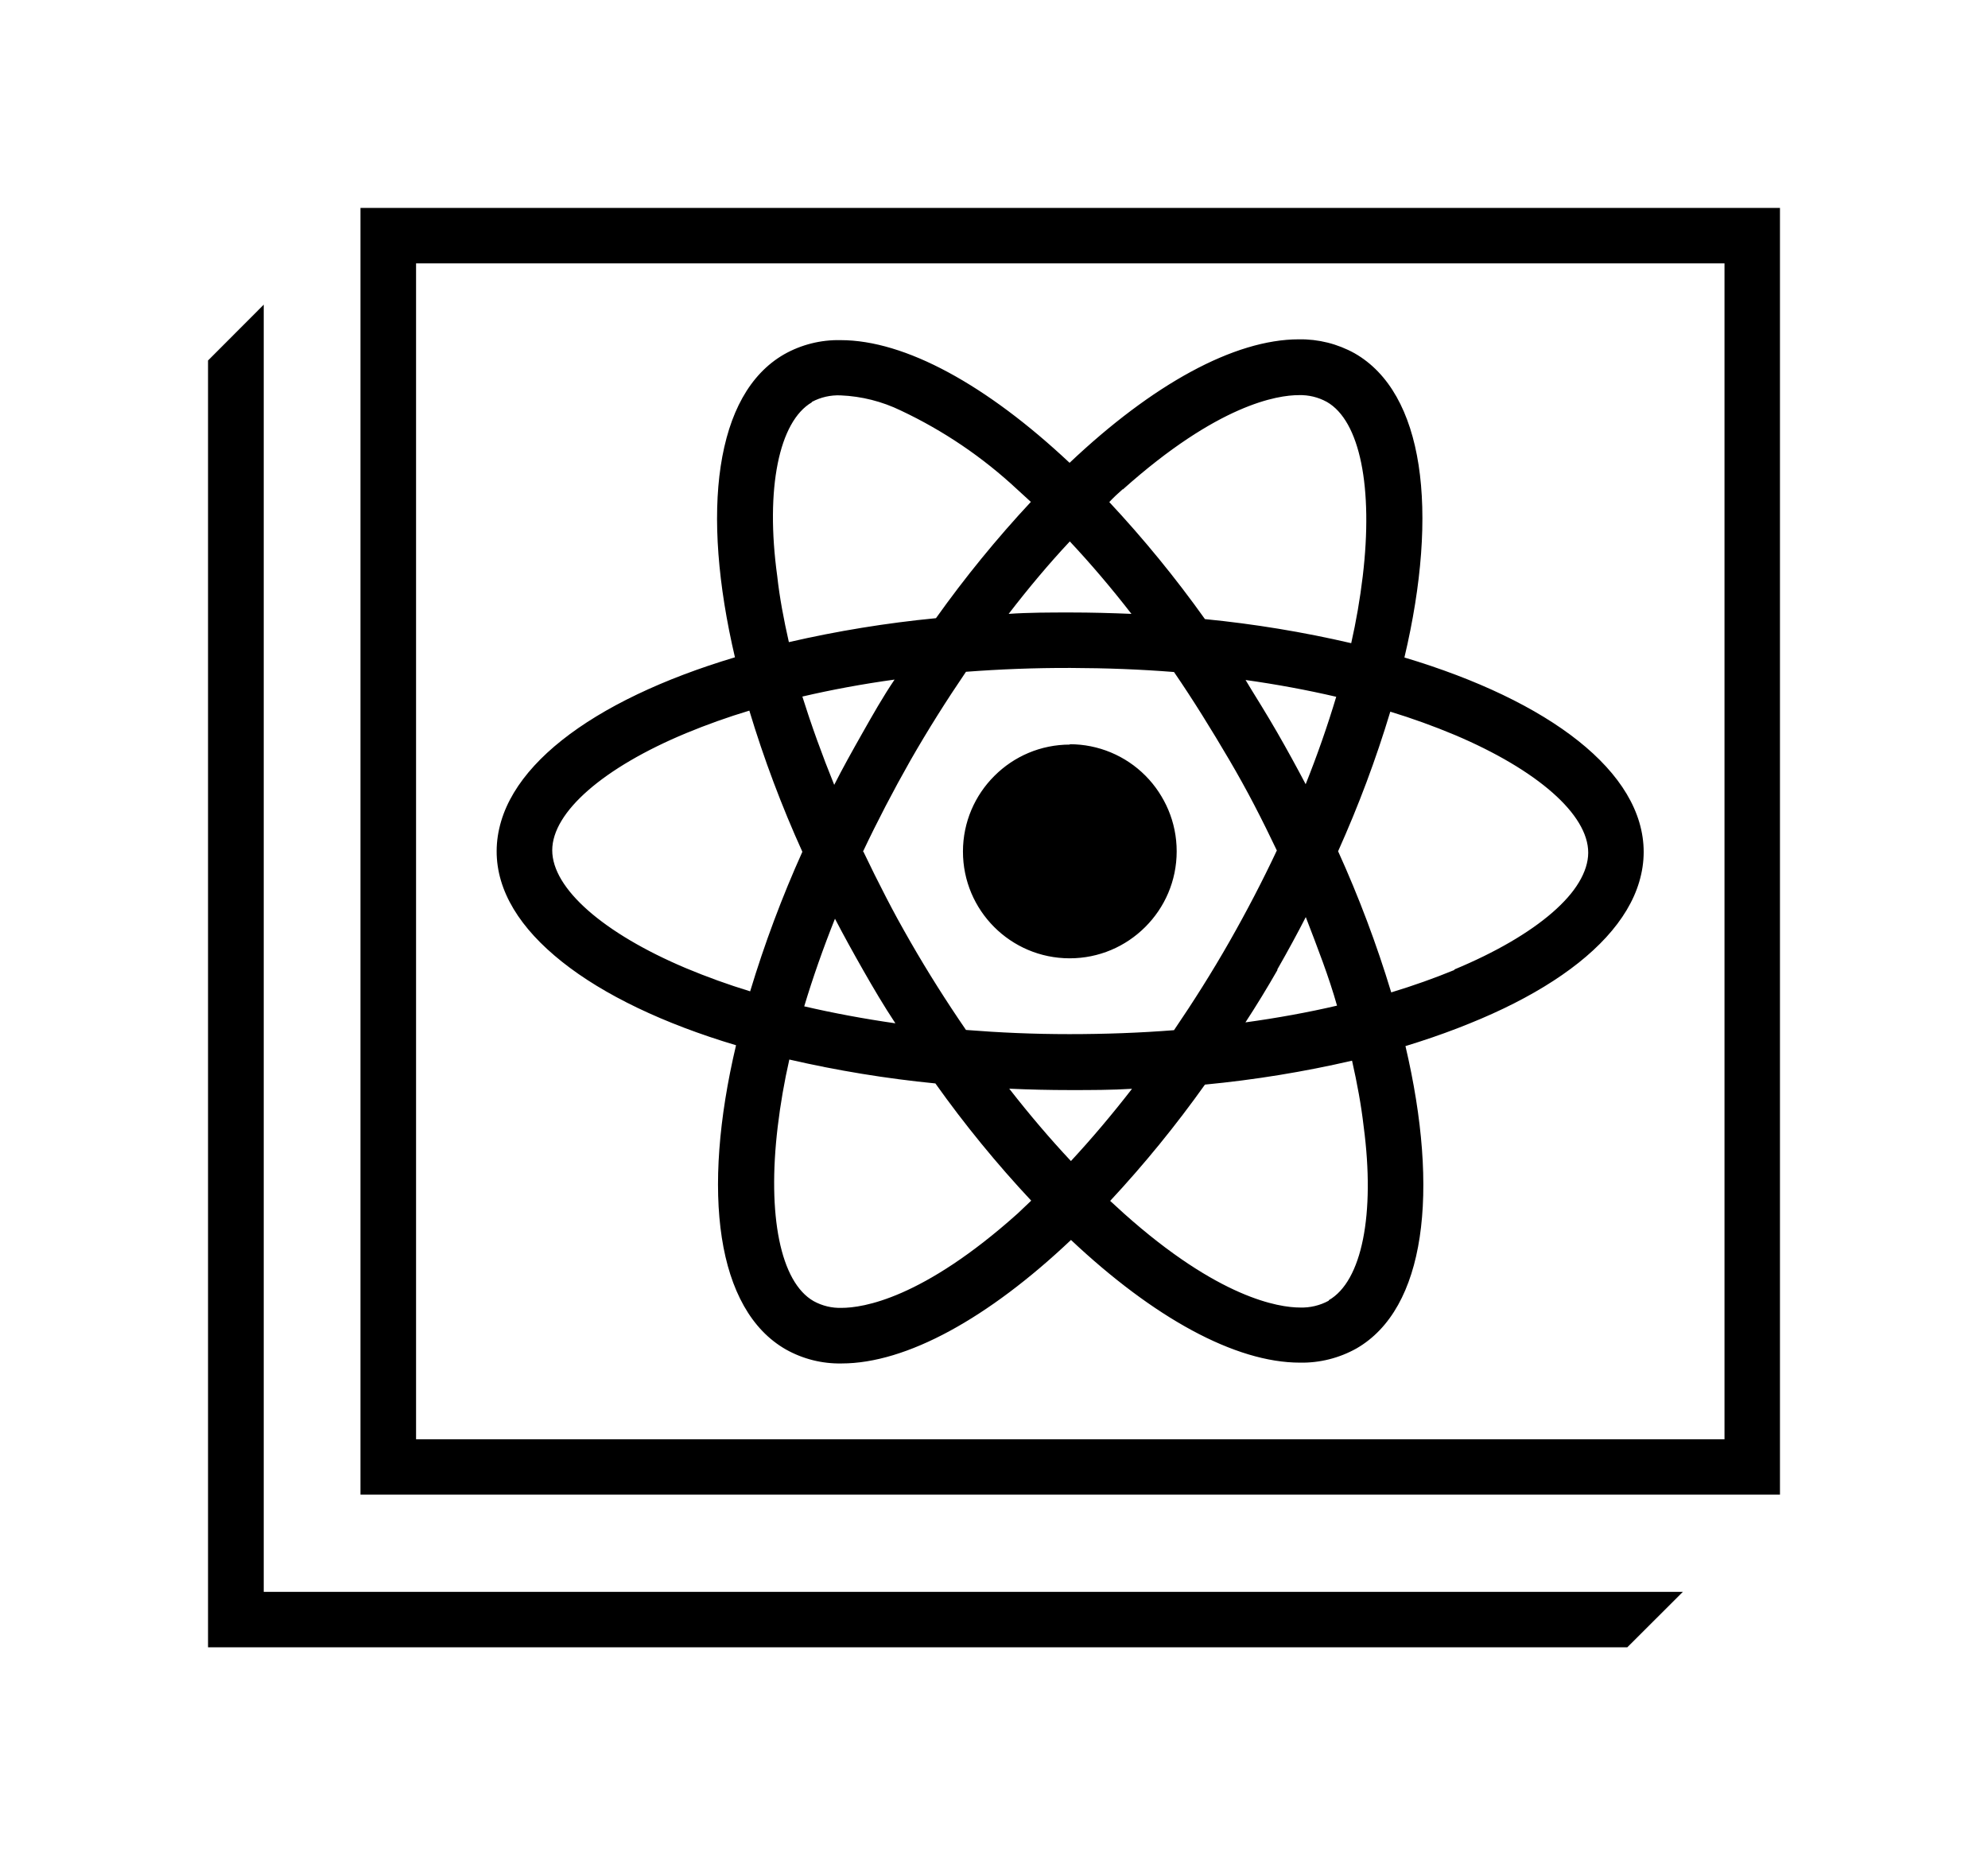
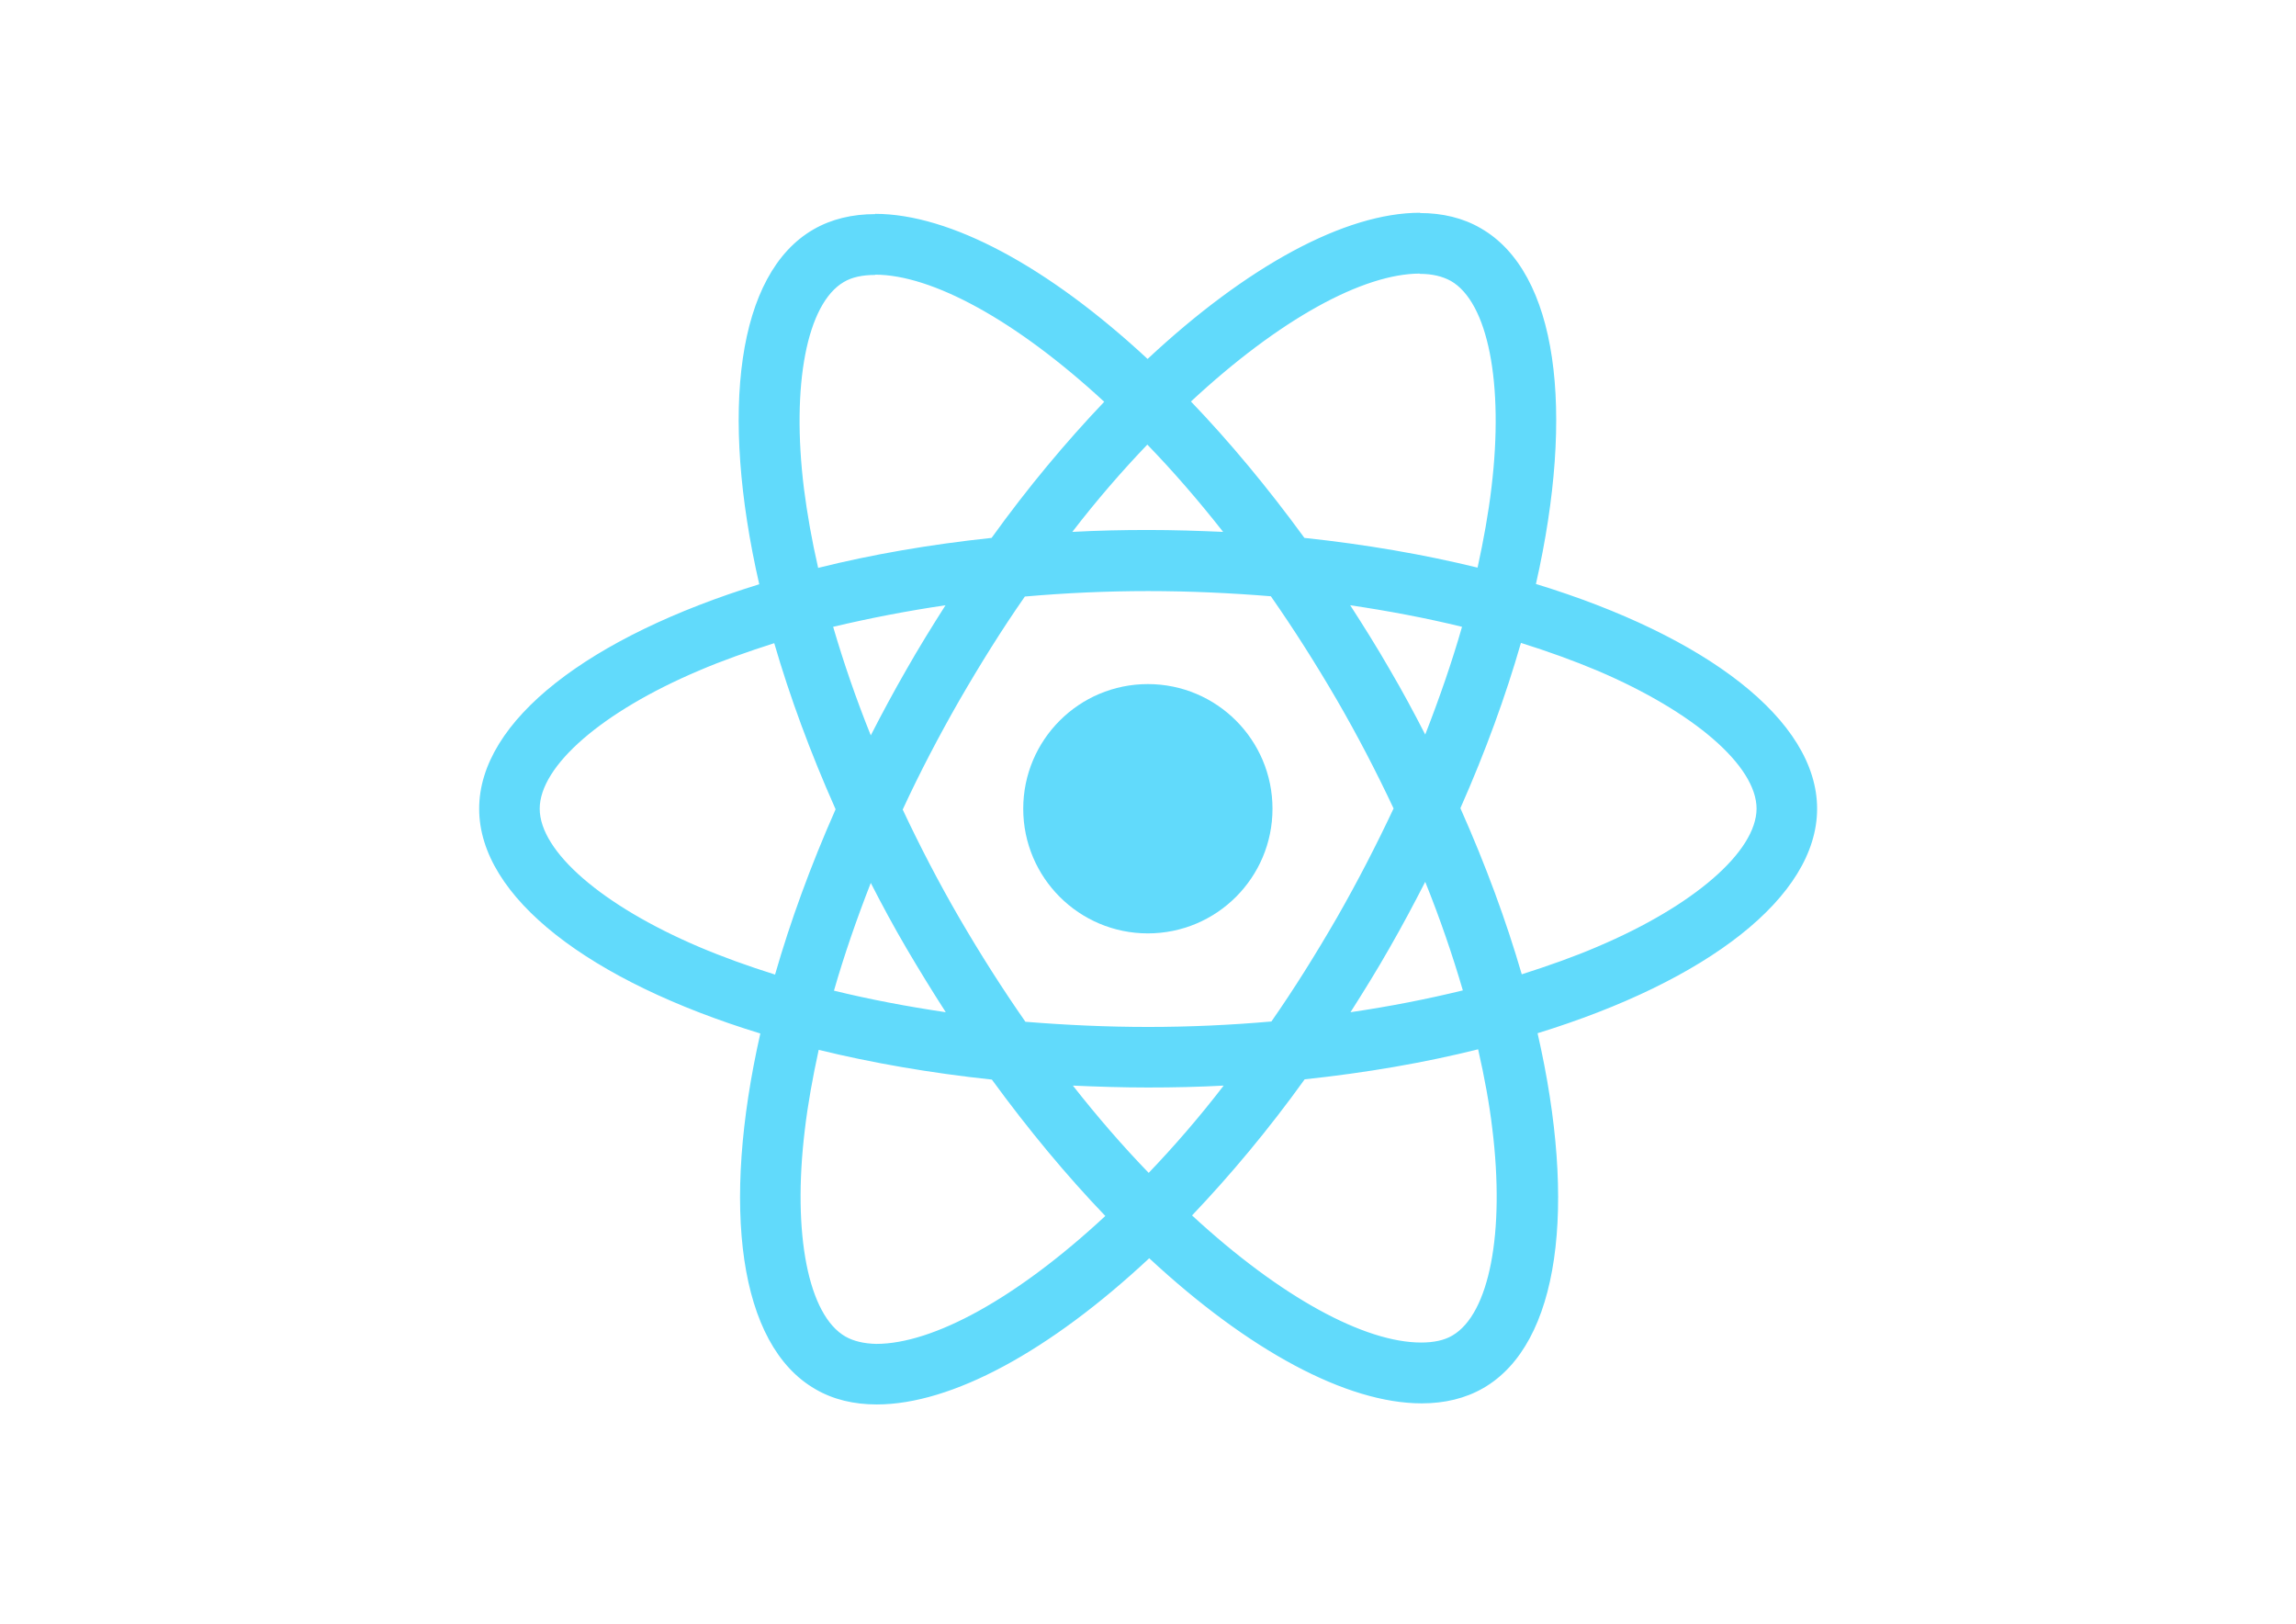
- <svg xmlns="http://www.w3.org/2000/svg" viewBox="0 0 170.96 159.93">
-   <defs>
-     <style>.cls-1{fill:#09d3ac;}</style>
-   </defs>
-   <path className="cls-1" d="M141.35,73.27c0-6.89-8.11-13-20.58-16.73,3-12.67,1.69-22.75-4.28-26.16a9.55,9.55,0,0,0-4.79-1.2c-5.57,0-12.61,3.89-19.72,10.62-7.11-6.68-14.13-10.55-19.69-10.55a9.46,9.46,0,0,0-4.86,1.22c-5.94,3.42-7.17,13.44-4.21,26.05-12.41,3.71-20.48,9.77-20.5,16.63s8.12,13,20.59,16.72c-3,12.68-1.7,22.75,4.28,26.16a9.41,9.41,0,0,0,4.78,1.2c5.58,0,12.62-3.89,19.73-10.62,7.1,6.68,14.12,10.55,19.69,10.55a9.59,9.59,0,0,0,4.86-1.22c5.94-3.42,7.16-13.44,4.21-26C133.27,86.18,141.34,80.12,141.35,73.27ZM96.56,42.06c8.19-7.33,13.31-8.12,15.13-8.12h0a4.71,4.71,0,0,1,2.42.58c2.86,1.63,4,7.38,3.09,15a56.73,56.73,0,0,1-1,5.79,97.7,97.7,0,0,0-12.58-2.07,98.47,98.47,0,0,0-8.24-10.08C95.75,42.79,96.15,42.42,96.56,42.06ZM71.77,78.94c.78,1.5,1.61,3,2.47,4.51S76,86.49,77,88c-2.71-.39-5.34-.88-7.84-1.46C69.86,84,70.75,81.5,71.77,78.94ZM69,59.9c2.53-.59,5.18-1.08,7.93-1.46-1,1.48-1.86,3-2.76,4.59s-1.69,3-2.46,4.52Q70.18,63.65,69,59.9Zm5.21,13.34q1.86-3.93,4.09-7.86c1.5-2.62,3.11-5.17,4.77-7.61,2.91-.22,5.91-.34,9-.33s6,.12,8.89.35c1.66,2.42,3.25,5,4.75,7.55s2.88,5.22,4.12,7.83c-1.23,2.62-2.6,5.25-4.08,7.85s-3.11,5.18-4.77,7.62c-2.91.23-5.91.34-9,.34s-6-.13-8.89-.36c-1.66-2.42-3.26-4.94-4.76-7.55S75.5,75.85,74.25,73.24Zm32.86-14.77c2.72.38,5.35.87,7.84,1.45-.74,2.47-1.62,5-2.64,7.55-.79-1.5-1.61-3-2.48-4.51S108,59.93,107.11,58.47Zm2.76,24.92q1.29-2.27,2.46-4.53c1,2.6,2,5.16,2.7,7.66-2.52.59-5.17,1.07-7.92,1.45Q108.52,85.75,109.87,83.39ZM92,46.56c1.8,1.92,3.57,4,5.3,6.23-1.71-.07-3.46-.12-5.23-.12s-3.58,0-5.33.12C88.45,50.57,90.2,48.48,92,46.56Zm-22.18-12A4.82,4.82,0,0,1,72.29,34a13.11,13.11,0,0,1,5.19,1.31,39.07,39.07,0,0,1,10,6.78l1.17,1.07a98.49,98.49,0,0,0-8.16,10,98.88,98.88,0,0,0-12.65,2.06c-.44-1.94-.8-3.84-1-5.67C65.8,42,67,36.24,69.81,34.6ZM64.53,85.26a58.75,58.75,0,0,1-5.54-2c-7.1-3-11.5-6.85-11.5-10.14S51.91,66,59,63.05a57.63,57.63,0,0,1,5.44-1.94A97.93,97.93,0,0,0,69,73.25,98.72,98.72,0,0,0,64.53,85.26Zm23,19.1c-8.19,7.33-13.31,8.11-15.14,8.11a4.69,4.69,0,0,1-2.42-.58c-2.86-1.63-4-7.38-3.09-15a56.07,56.07,0,0,1,1-5.78,99.51,99.51,0,0,0,12.58,2.06,97.17,97.17,0,0,0,8.24,10.08Zm4.57-4.51c-1.8-1.92-3.57-4-5.31-6.23,1.72.08,3.47.12,5.24.12s3.58,0,5.33-.11C95.63,95.85,93.87,97.93,92.09,99.85Zm22.18,12a4.82,4.82,0,0,1-2.48.59c-1.82,0-7-.8-15.16-8.1l-1.17-1.07a98.44,98.44,0,0,0,8.15-10,97,97,0,0,0,12.66-2.06c.44,1.94.79,3.84,1,5.67C118.27,104.42,117.12,110.18,114.27,111.81Zm10.8-28.44c-1.71.7-3.52,1.35-5.44,1.93a98.54,98.54,0,0,0-4.57-12.14,98.1,98.1,0,0,0,4.49-12,58.75,58.75,0,0,1,5.54,2c7.09,3,11.5,6.85,11.49,10.14S132.17,80.42,125.07,83.37ZM92,82.39a9.18,9.18,0,1,0-9.17-9.19A9.17,9.17,0,0,0,92,82.39ZM31,17.88V128.53H153.07V17.88ZM148.3,123.77H35.78V22.65H148.3Zm-85-33.9c-3,12.68-1.7,22.75,4.28,26.16a9.41,9.41,0,0,0,4.78,1.2c5.58,0,12.62-3.89,19.73-10.62,7.1,6.68,14.12,10.55,19.69,10.55a9.59,9.59,0,0,0,4.86-1.22c5.94-3.42,7.16-13.44,4.21-26,12.41-3.72,20.48-9.78,20.49-16.63s-8.11-13-20.58-16.73c3-12.67,1.69-22.75-4.28-26.16a9.55,9.55,0,0,0-4.79-1.2c-5.57,0-12.61,3.89-19.72,10.62-7.11-6.68-14.13-10.55-19.69-10.55a9.46,9.46,0,0,0-4.86,1.22c-5.94,3.42-7.17,13.44-4.21,26.05-12.41,3.71-20.48,9.77-20.5,16.63S50.84,86.13,63.31,89.87Zm24.21,14.49c-8.19,7.33-13.31,8.11-15.14,8.11a4.69,4.69,0,0,1-2.42-.58c-2.86-1.63-4-7.38-3.09-15a56.07,56.07,0,0,1,1-5.78,99.51,99.51,0,0,0,12.58,2.06,97.17,97.17,0,0,0,8.24,10.08Zm24.79-36.89c-.79-1.5-1.61-3-2.48-4.51s-1.8-3-2.72-4.49c2.72.38,5.35.87,7.84,1.45C114.21,62.39,113.33,64.92,112.31,67.47Zm2.72,19c-2.52.59-5.17,1.07-7.92,1.45q1.41-2.22,2.76-4.58t2.46-4.53C113.37,81.46,114.28,84,115,86.52Zm-5.21-13.35c-1.23,2.62-2.6,5.25-4.08,7.85s-3.11,5.18-4.77,7.62c-2.91.23-5.91.34-9,.34s-6-.13-8.89-.36c-1.66-2.42-3.26-4.94-4.76-7.55s-2.87-5.22-4.12-7.83q1.86-3.93,4.09-7.86c1.5-2.62,3.11-5.17,4.77-7.61,2.91-.22,5.91-.34,9-.33s6,.12,8.89.35c1.66,2.42,3.25,5,4.75,7.55S108.58,70.56,109.82,73.17ZM77,88c-2.71-.39-5.34-.88-7.84-1.46.74-2.46,1.63-5,2.65-7.55.78,1.5,1.61,3,2.47,4.51S76,86.49,77,88ZM74.21,63c-.87,1.5-1.69,3-2.46,4.52Q70.18,63.65,69,59.9c2.53-.59,5.18-1.08,7.93-1.46C76,59.92,75.11,61.45,74.21,63ZM92.09,99.85c-1.8-1.92-3.57-4-5.31-6.23,1.72.08,3.47.12,5.24.12s3.58,0,5.33-.11C95.63,95.85,93.87,97.93,92.09,99.85Zm22.18,12a4.82,4.82,0,0,1-2.48.59c-1.82,0-7-.8-15.16-8.1l-1.17-1.07a98.44,98.44,0,0,0,8.15-10,97,97,0,0,0,12.66-2.06c.44,1.94.79,3.84,1,5.67C118.27,104.42,117.12,110.18,114.27,111.81Zm5.28-50.66a58.75,58.75,0,0,1,5.54,2c7.09,3,11.5,6.85,11.49,10.14s-4.41,7.16-11.51,10.11c-1.71.7-3.52,1.35-5.44,1.93a98.54,98.54,0,0,0-4.57-12.14A98.1,98.1,0,0,0,119.55,61.15Zm-23-19.09c8.19-7.33,13.31-8.12,15.13-8.12h0a4.71,4.71,0,0,1,2.42.58c2.86,1.63,4,7.38,3.09,15a56.73,56.73,0,0,1-1,5.79,97.7,97.7,0,0,0-12.58-2.07,98.47,98.47,0,0,0-8.24-10.08C95.75,42.79,96.15,42.42,96.56,42.06ZM92,46.56c1.8,1.92,3.57,4,5.3,6.23-1.71-.07-3.46-.12-5.23-.12s-3.58,0-5.33.12C88.45,50.57,90.2,48.48,92,46.56Zm-22.18-12A4.82,4.82,0,0,1,72.29,34a13.11,13.11,0,0,1,5.19,1.31,39.07,39.07,0,0,1,10,6.78l1.17,1.07a98.49,98.49,0,0,0-8.16,10,98.88,98.88,0,0,0-12.65,2.06c-.44-1.94-.8-3.84-1-5.67C65.8,42,67,36.24,69.81,34.6ZM59,63.05a57.63,57.63,0,0,1,5.44-1.94A97.93,97.93,0,0,0,69,73.25a98.72,98.72,0,0,0-4.49,12,58.75,58.75,0,0,1-5.54-2c-7.1-3-11.5-6.85-11.5-10.14S51.91,66,59,63.05Zm33,1a9.18,9.18,0,1,0,9.17,9.19A9.17,9.17,0,0,0,92,64Zm0,0a9.18,9.18,0,1,0,9.17,9.19A9.17,9.17,0,0,0,92,64Zm0,0a9.18,9.18,0,1,0,9.17,9.19A9.17,9.17,0,0,0,92,64Zm49.35,9.24c0-6.89-8.11-13-20.58-16.73,3-12.67,1.69-22.75-4.28-26.16a9.55,9.55,0,0,0-4.79-1.2c-5.57,0-12.61,3.89-19.72,10.62-7.11-6.68-14.13-10.55-19.69-10.55a9.46,9.46,0,0,0-4.86,1.22c-5.94,3.42-7.17,13.44-4.21,26.05-12.41,3.71-20.48,9.77-20.5,16.63s8.12,13,20.59,16.72c-3,12.68-1.7,22.75,4.28,26.16a9.41,9.41,0,0,0,4.78,1.2c5.58,0,12.62-3.89,19.73-10.62,7.1,6.68,14.12,10.55,19.69,10.55a9.59,9.59,0,0,0,4.86-1.22c5.94-3.42,7.16-13.44,4.21-26C133.27,86.18,141.34,80.12,141.35,73.27ZM96.56,42.06c8.19-7.33,13.31-8.12,15.13-8.12h0a4.71,4.71,0,0,1,2.42.58c2.86,1.63,4,7.38,3.09,15a56.73,56.73,0,0,1-1,5.79,97.7,97.7,0,0,0-12.58-2.07,98.47,98.47,0,0,0-8.24-10.08C95.75,42.79,96.15,42.42,96.56,42.06ZM71.77,78.94c.78,1.5,1.61,3,2.47,4.51S76,86.49,77,88c-2.71-.39-5.34-.88-7.84-1.46C69.86,84,70.75,81.5,71.77,78.94ZM69,59.9c2.53-.59,5.18-1.08,7.93-1.46-1,1.48-1.86,3-2.76,4.59s-1.69,3-2.46,4.52Q70.18,63.65,69,59.9Zm5.21,13.34q1.86-3.93,4.09-7.86c1.5-2.62,3.11-5.17,4.77-7.61,2.91-.22,5.91-.34,9-.33s6,.12,8.89.35c1.66,2.42,3.25,5,4.75,7.55s2.88,5.22,4.12,7.83c-1.23,2.62-2.6,5.25-4.08,7.85s-3.11,5.18-4.77,7.62c-2.91.23-5.91.34-9,.34s-6-.13-8.89-.36c-1.66-2.42-3.26-4.94-4.76-7.55S75.5,75.85,74.25,73.24Zm32.86-14.77c2.72.38,5.35.87,7.84,1.45-.74,2.47-1.62,5-2.64,7.55-.79-1.5-1.61-3-2.48-4.51S108,59.93,107.11,58.47Zm2.76,24.92q1.29-2.27,2.46-4.53c1,2.6,2,5.16,2.7,7.66-2.52.59-5.17,1.07-7.92,1.45Q108.52,85.75,109.87,83.39ZM92,46.56c1.8,1.92,3.57,4,5.3,6.23-1.71-.07-3.46-.12-5.23-.12s-3.58,0-5.33.12C88.45,50.57,90.2,48.48,92,46.56Zm-22.18-12A4.82,4.82,0,0,1,72.29,34a13.11,13.11,0,0,1,5.19,1.31,39.07,39.07,0,0,1,10,6.78l1.17,1.07a98.49,98.49,0,0,0-8.16,10,98.88,98.88,0,0,0-12.65,2.06c-.44-1.94-.8-3.84-1-5.67C65.8,42,67,36.24,69.81,34.6ZM64.53,85.26a58.75,58.75,0,0,1-5.54-2c-7.1-3-11.5-6.85-11.5-10.14S51.91,66,59,63.05a57.63,57.63,0,0,1,5.44-1.94A97.93,97.93,0,0,0,69,73.25,98.72,98.72,0,0,0,64.53,85.26Zm23,19.1c-8.19,7.33-13.31,8.11-15.14,8.11a4.69,4.69,0,0,1-2.42-.58c-2.86-1.63-4-7.38-3.09-15a56.07,56.07,0,0,1,1-5.78,99.51,99.51,0,0,0,12.58,2.06,97.17,97.17,0,0,0,8.24,10.08Zm4.57-4.51c-1.8-1.92-3.57-4-5.31-6.23,1.72.08,3.47.12,5.24.12s3.58,0,5.33-.11C95.63,95.85,93.87,97.93,92.09,99.85Zm22.18,12a4.82,4.82,0,0,1-2.48.59c-1.82,0-7-.8-15.16-8.1l-1.17-1.07a98.44,98.44,0,0,0,8.15-10,97,97,0,0,0,12.66-2.06c.44,1.94.79,3.84,1,5.67C118.27,104.42,117.12,110.18,114.27,111.81Zm10.8-28.44c-1.71.7-3.52,1.35-5.44,1.93a98.54,98.54,0,0,0-4.57-12.14,98.1,98.1,0,0,0,4.49-12,58.75,58.75,0,0,1,5.54,2c7.09,3,11.5,6.85,11.49,10.14S132.17,80.42,125.07,83.37ZM92,82.39a9.18,9.18,0,1,0-9.17-9.19A9.17,9.17,0,0,0,92,82.39Zm-69.32,54.5V26.2L17.89,31V141.66H139.94l4.78-4.77Z" />
+ <svg xmlns="http://www.w3.org/2000/svg" viewBox="0 0 841.9 595.3">
+   <g fill="#61DAFB">
+     <path d="M666.3 296.5c0-32.5-40.7-63.3-103.1-82.4 14.4-63.6 8-114.2-20.2-130.4-6.5-3.8-14.1-5.6-22.4-5.6v22.3c4.6 0 8.3.9 11.4 2.6 13.6 7.8 19.5 37.5 14.9 75.7-1.1 9.4-2.9 19.3-5.1 29.4-19.6-4.8-41-8.5-63.5-10.9-13.5-18.5-27.5-35.3-41.6-50 32.6-30.3 63.2-46.9 84-46.9V78c-27.5 0-63.5 19.6-99.9 53.6-36.4-33.8-72.4-53.2-99.9-53.2v22.3c20.7 0 51.4 16.5 84 46.6-14 14.7-28 31.4-41.3 49.9-22.6 2.4-44 6.1-63.6 11-2.3-10-4-19.7-5.2-29-4.7-38.2 1.1-67.9 14.6-75.8 3-1.8 6.9-2.6 11.5-2.6V78.5c-8.4 0-16 1.8-22.6 5.6-28.1 16.2-34.4 66.7-19.9 130.1-62.2 19.2-102.7 49.9-102.7 82.3 0 32.5 40.7 63.3 103.1 82.4-14.4 63.6-8 114.2 20.2 130.4 6.5 3.8 14.1 5.6 22.5 5.6 27.5 0 63.5-19.6 99.9-53.6 36.4 33.8 72.4 53.2 99.9 53.2 8.4 0 16-1.8 22.6-5.6 28.1-16.2 34.4-66.7 19.9-130.1 62-19.1 102.5-49.9 102.5-82.3zm-130.2-66.7c-3.7 12.9-8.3 26.2-13.5 39.5-4.1-8-8.4-16-13.1-24-4.6-8-9.5-15.8-14.4-23.4 14.2 2.1 27.9 4.7 41 7.9zm-45.8 106.5c-7.8 13.5-15.8 26.3-24.1 38.2-14.9 1.3-30 2-45.2 2-15.1 0-30.2-.7-45-1.9-8.3-11.9-16.4-24.6-24.2-38-7.6-13.1-14.5-26.4-20.8-39.8 6.2-13.4 13.2-26.8 20.7-39.9 7.8-13.5 15.8-26.3 24.1-38.2 14.9-1.3 30-2 45.2-2 15.1 0 30.2.7 45 1.9 8.3 11.9 16.4 24.6 24.2 38 7.6 13.1 14.5 26.4 20.8 39.8-6.3 13.4-13.2 26.8-20.7 39.9zm32.3-13c5.4 13.4 10 26.8 13.8 39.8-13.1 3.2-26.9 5.9-41.2 8 4.9-7.7 9.8-15.6 14.4-23.7 4.6-8 8.9-16.1 13-24.1zM421.2 430c-9.3-9.6-18.6-20.3-27.8-32 9 .4 18.2.7 27.5.7 9.4 0 18.7-.2 27.8-.7-9 11.7-18.3 22.4-27.5 32zm-74.4-58.9c-14.2-2.1-27.9-4.7-41-7.9 3.7-12.9 8.3-26.2 13.5-39.5 4.1 8 8.4 16 13.1 24 4.7 8 9.5 15.8 14.4 23.4zM420.7 163c9.3 9.6 18.6 20.3 27.8 32-9-.4-18.2-.7-27.5-.7-9.4 0-18.7.2-27.8.7 9-11.7 18.3-22.4 27.5-32zm-74 58.9c-4.9 7.7-9.8 15.6-14.4 23.7-4.6 8-8.9 16-13 24-5.4-13.4-10-26.8-13.8-39.8 13.1-3.1 26.9-5.8 41.2-7.9zm-90.5 125.2c-35.4-15.1-58.3-34.9-58.3-50.6 0-15.7 22.9-35.6 58.3-50.6 8.6-3.7 18-7 27.7-10.1 5.7 19.6 13.2 40 22.5 60.9-9.2 20.8-16.6 41.1-22.2 60.6-9.9-3.1-19.3-6.5-28-10.2zM310 490c-13.6-7.8-19.5-37.5-14.9-75.7 1.1-9.4 2.9-19.3 5.1-29.4 19.6 4.8 41 8.5 63.5 10.9 13.5 18.5 27.5 35.3 41.6 50-32.6 30.3-63.2 46.9-84 46.9-4.5-.1-8.3-1-11.3-2.7zm237.2-76.2c4.7 38.2-1.1 67.9-14.6 75.8-3 1.8-6.9 2.6-11.5 2.6-20.7 0-51.4-16.5-84-46.6 14-14.7 28-31.4 41.3-49.9 22.6-2.4 44-6.1 63.6-11 2.3 10.1 4.1 19.8 5.2 29.1zm38.5-66.7c-8.6 3.7-18 7-27.7 10.1-5.7-19.6-13.2-40-22.5-60.9 9.2-20.8 16.6-41.1 22.2-60.6 9.9 3.1 19.3 6.5 28.1 10.2 35.4 15.1 58.3 34.9 58.3 50.6-.1 15.7-23 35.6-58.4 50.6zM320.8 78.4z" />
+     <circle cx="420.9" cy="296.5" r="45.7" />
+     <path d="M520.5 78.1z" />
+   </g>
</svg>
